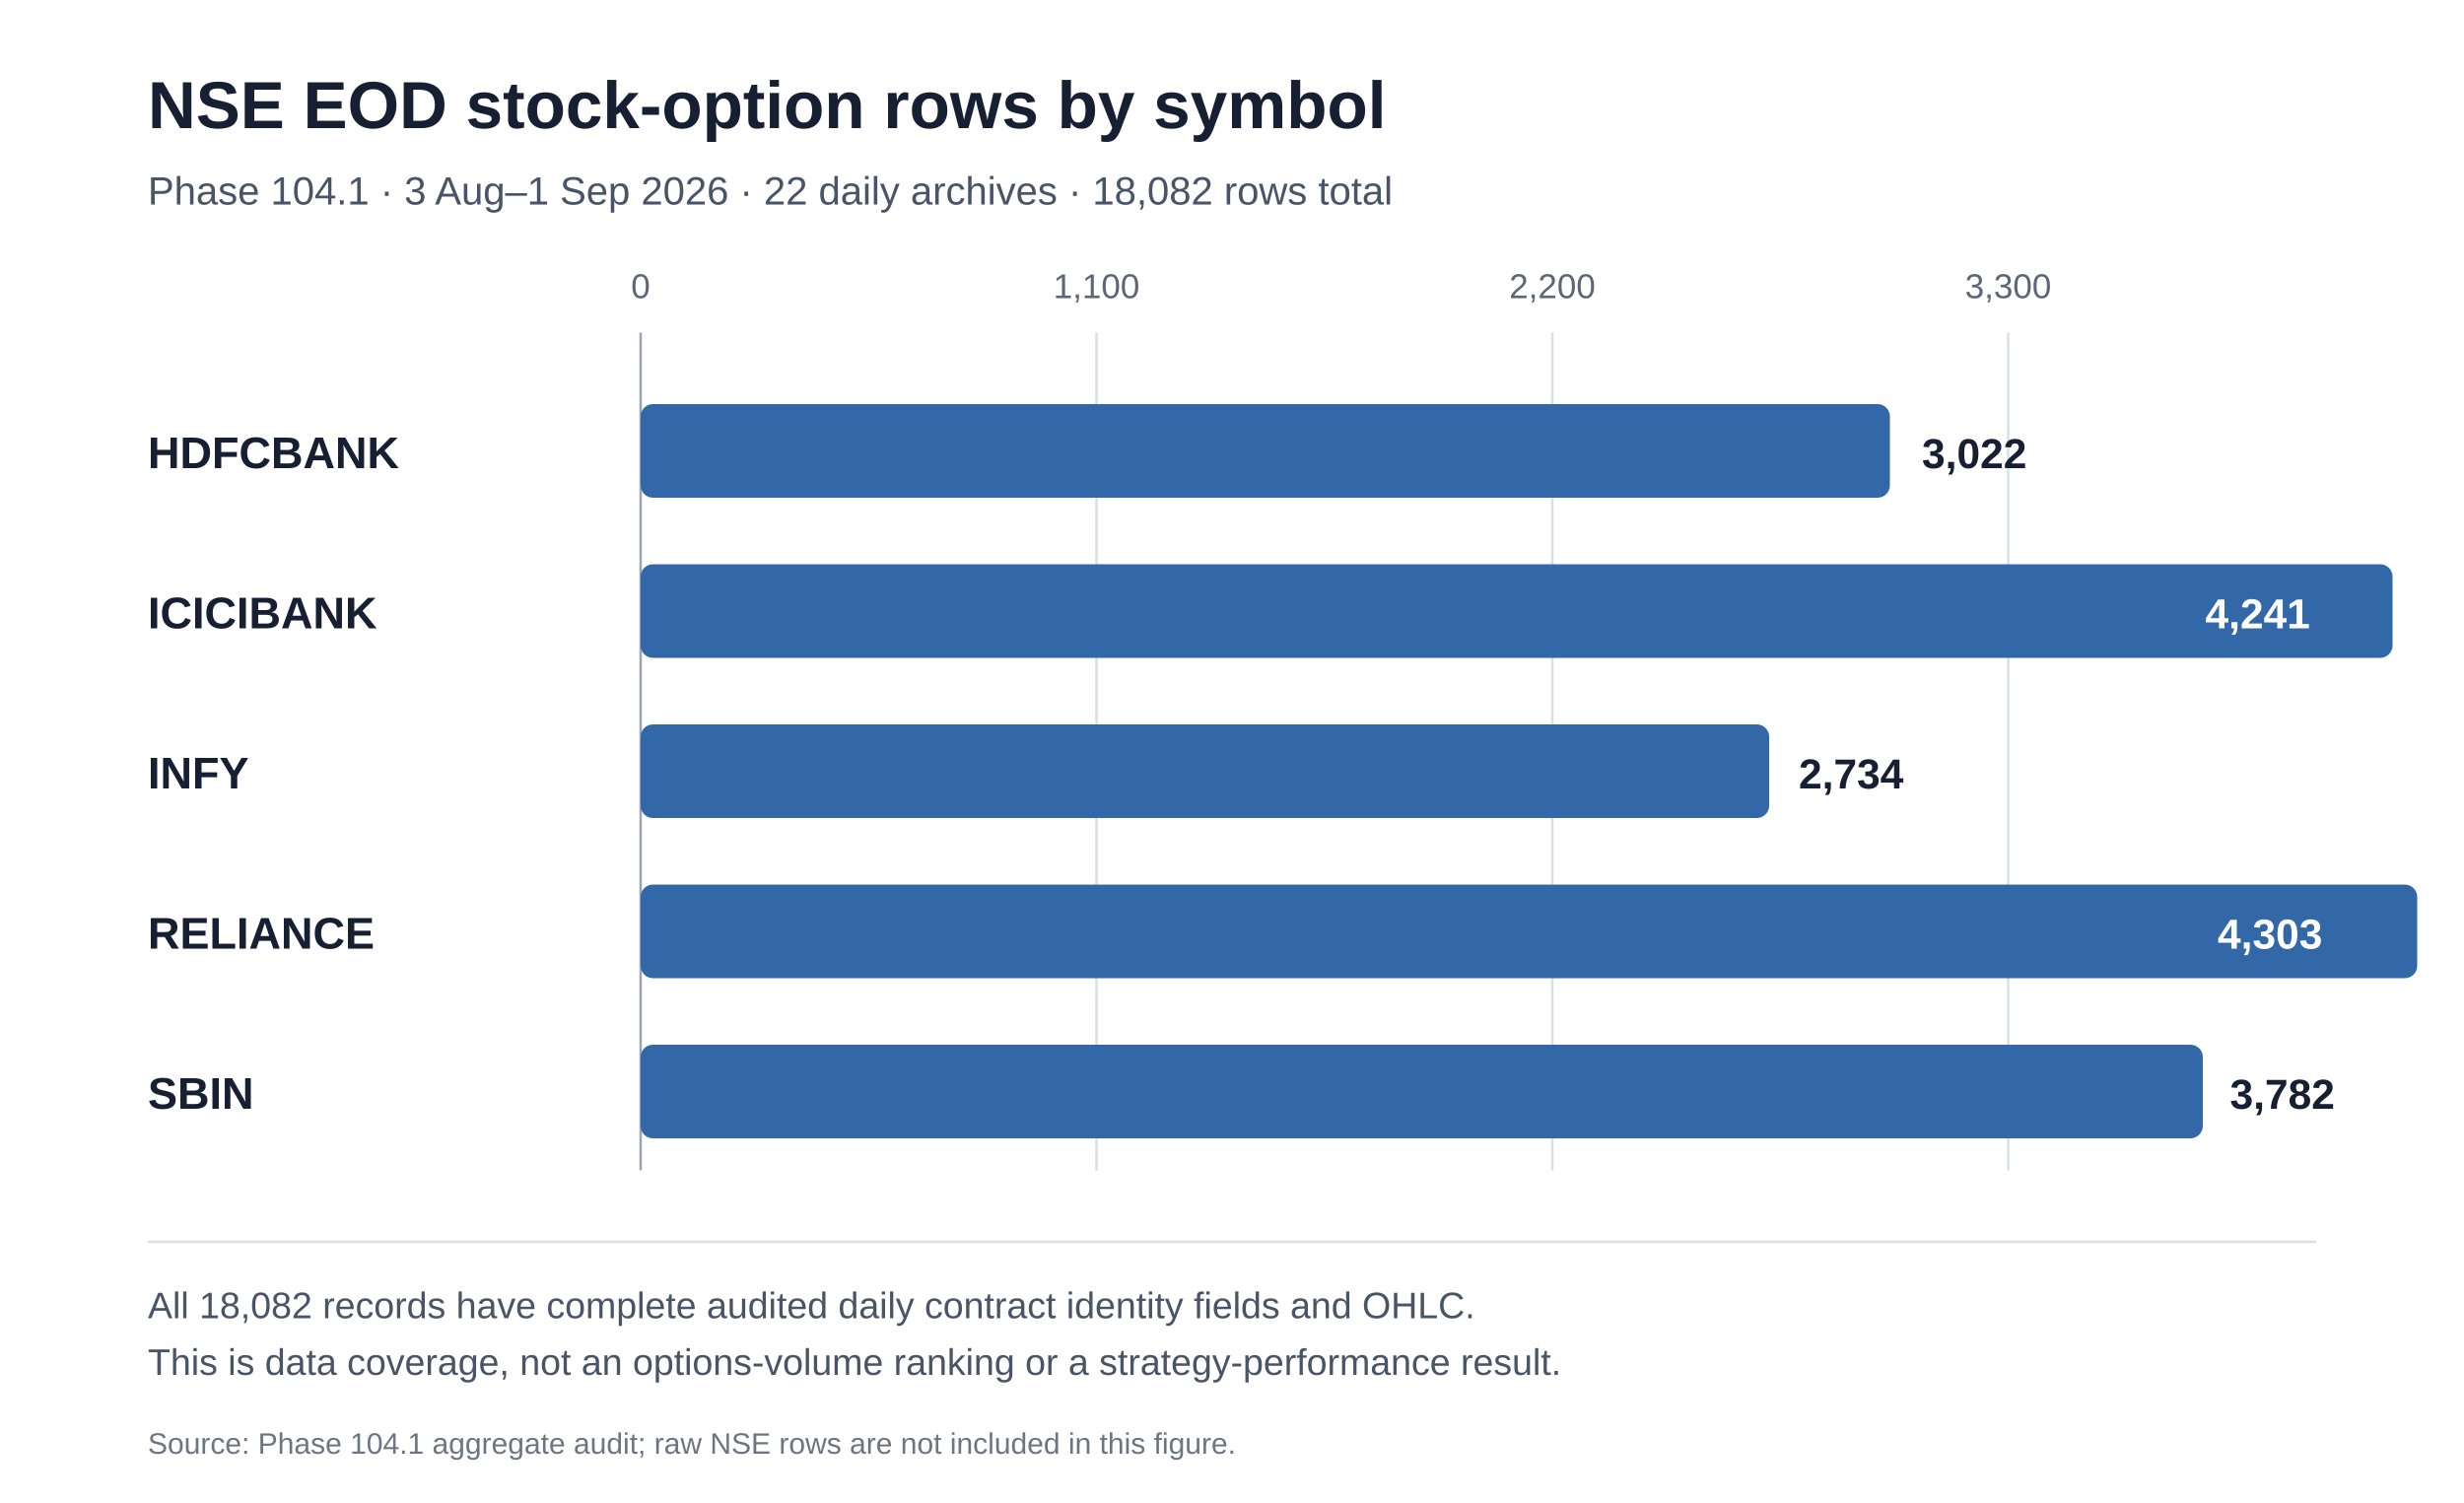
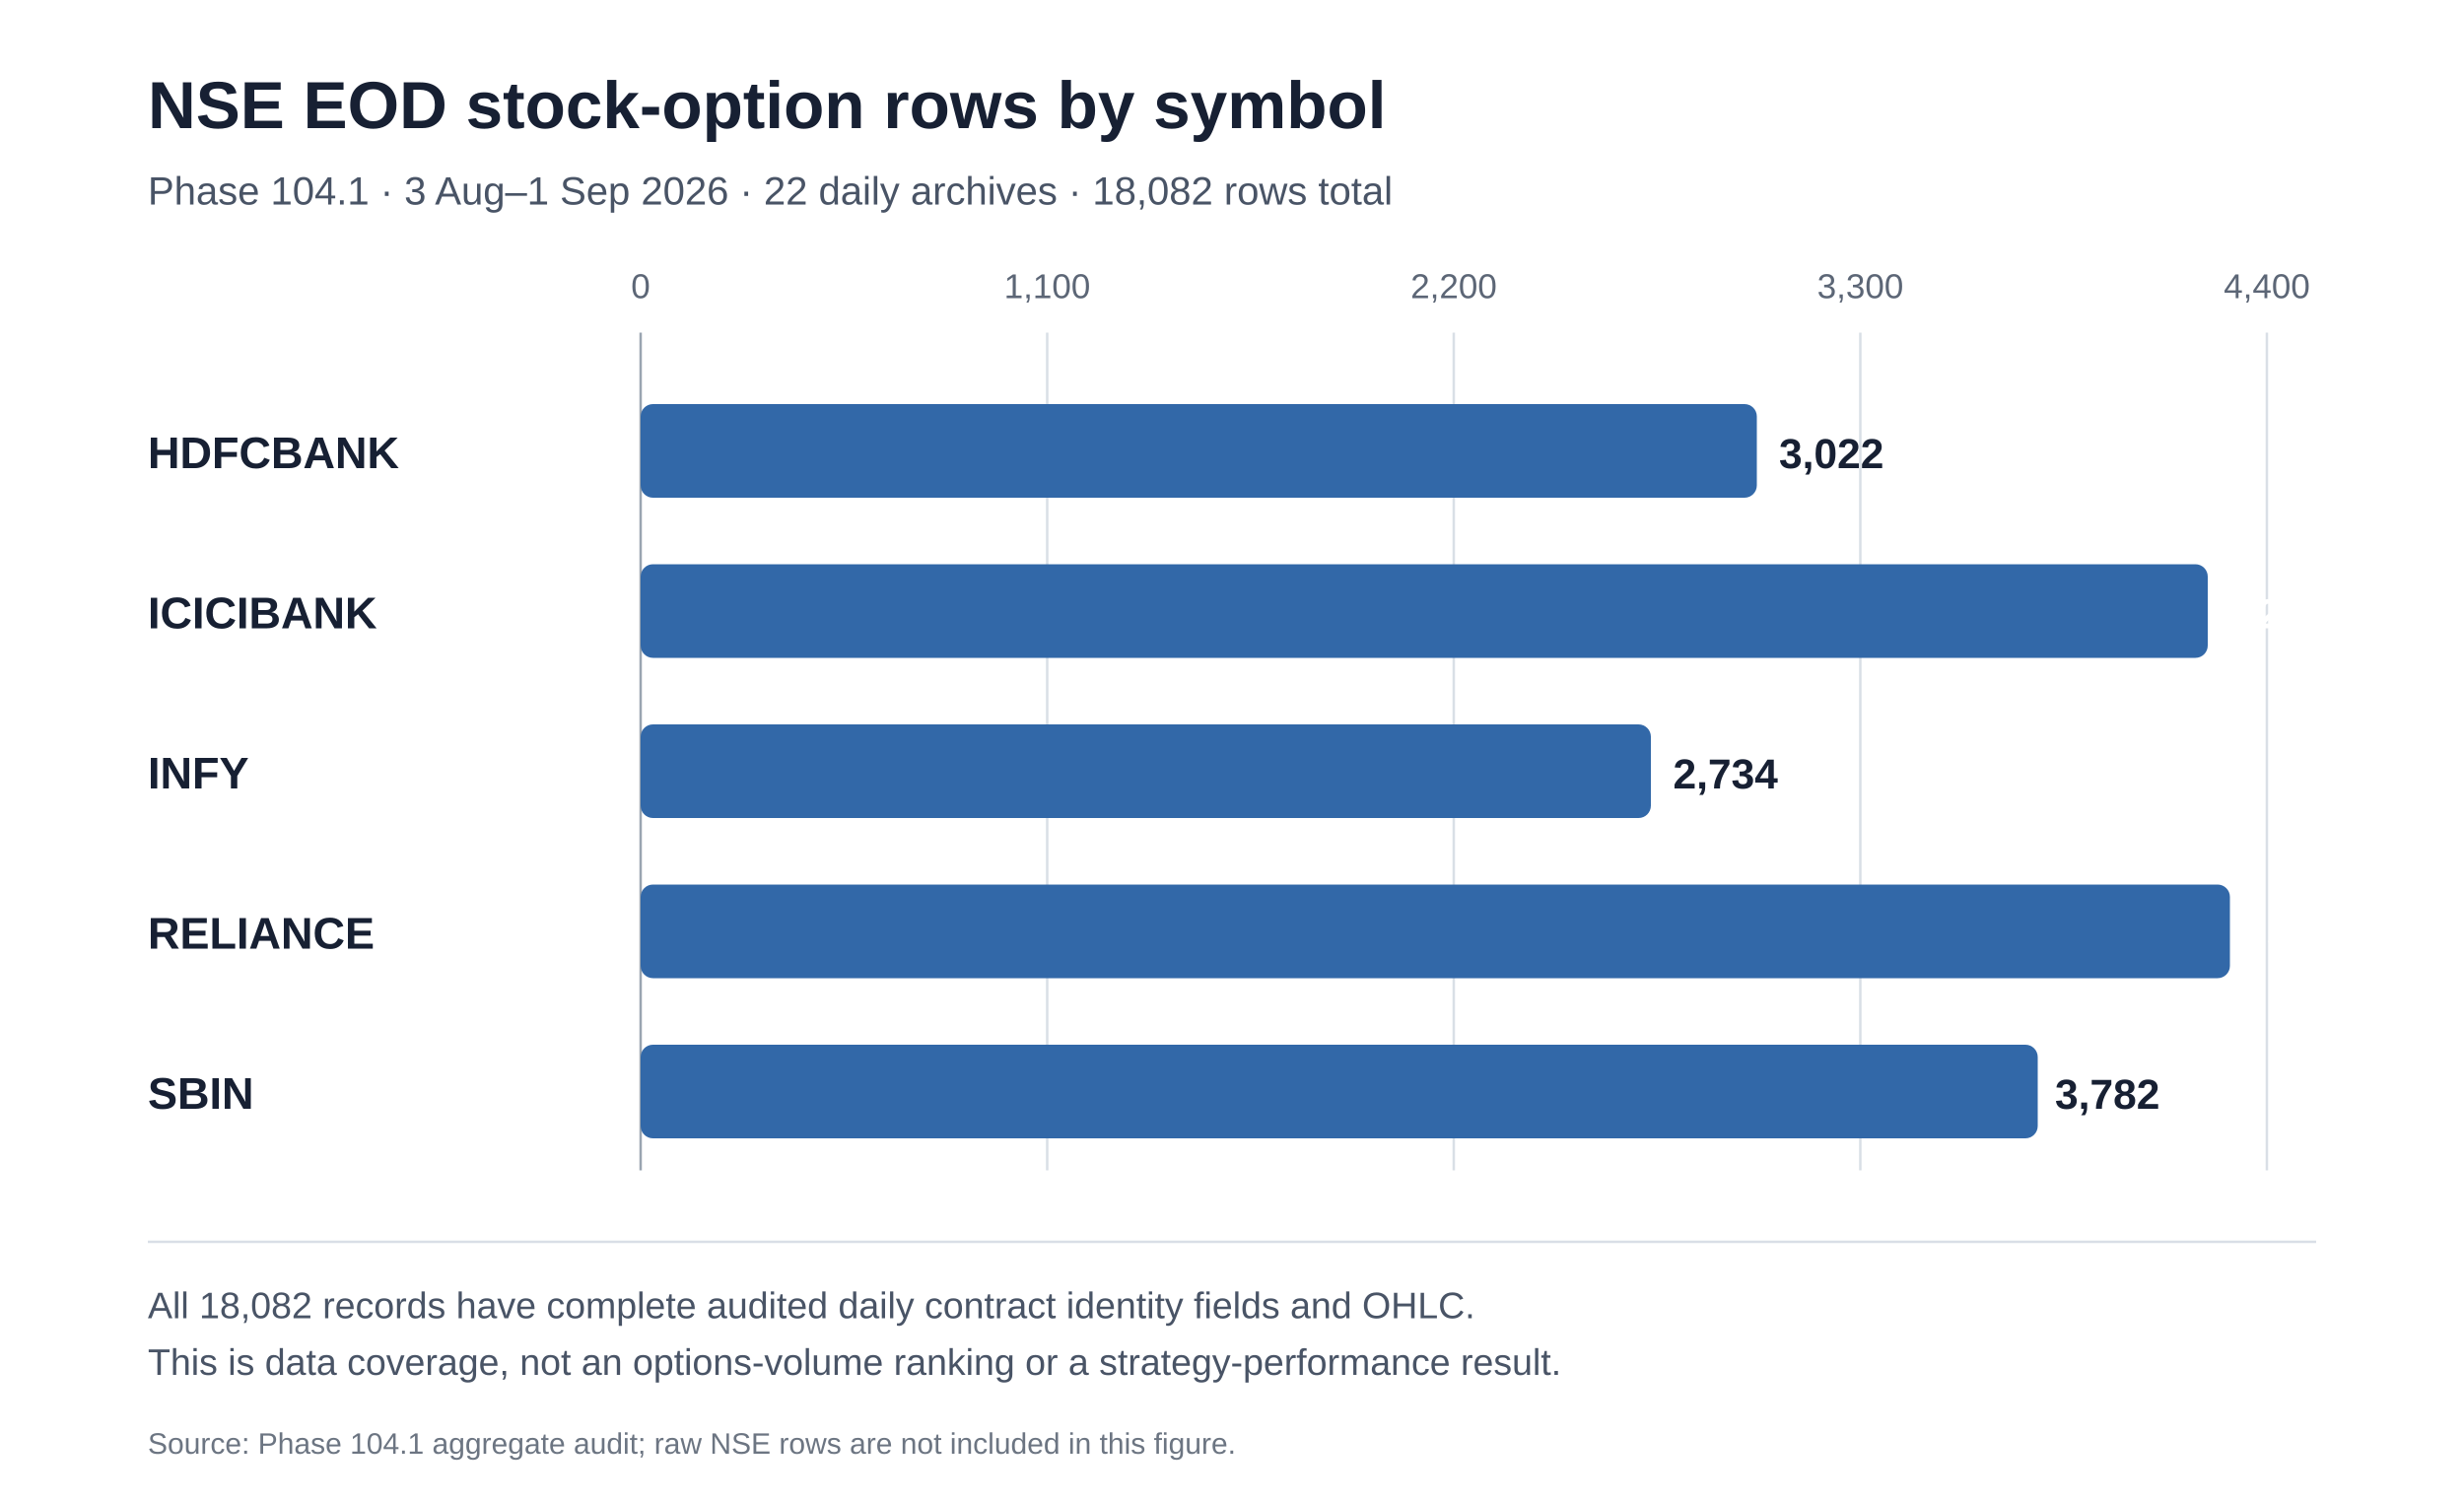
<svg xmlns="http://www.w3.org/2000/svg" width="1000" height="610" viewBox="0 0 1000 610" role="img" aria-labelledby="title desc">
  <rect width="1000" height="610" fill="#ffffff" />
  <text x="60" y="52" font-family="Arial, sans-serif" font-size="27" font-weight="700" fill="#172033">NSE EOD stock-option rows by symbol</text>
  <text x="60" y="83" font-family="Arial, sans-serif" font-size="16" fill="#495466">Phase 104.1 · 3 Aug–1 Sep 2026 · 22 daily archives · 18,082 rows total</text>
  <line x1="260" y1="135" x2="260" y2="475" stroke="#9aa5b1" stroke-width="1" />
-   <line x1="445" y1="135" x2="445" y2="475" stroke="#d9dfe6" stroke-width="1" />
-   <line x1="630" y1="135" x2="630" y2="475" stroke="#d9dfe6" stroke-width="1" />
-   <line x1="815" y1="135" x2="815" y2="475" stroke="#d9dfe6" stroke-width="1" />
+   <line x1="425" y1="135" x2="425" y2="475" stroke="#d9dfe6" stroke-width="1" />
+   <line x1="590" y1="135" x2="590" y2="475" stroke="#d9dfe6" stroke-width="1" />
+   <line x1="755" y1="135" x2="755" y2="475" stroke="#d9dfe6" stroke-width="1" />
+   <line x1="920" y1="135" x2="920" y2="475" stroke="#d9dfe6" stroke-width="1" />
  <text x="260" y="121" text-anchor="middle" font-family="Arial, sans-serif" font-size="14" fill="#5c6676">0</text>
-   <text x="445" y="121" text-anchor="middle" font-family="Arial, sans-serif" font-size="14" fill="#5c6676">1,100</text>
-   <text x="630" y="121" text-anchor="middle" font-family="Arial, sans-serif" font-size="14" fill="#5c6676">2,200</text>
-   <text x="815" y="121" text-anchor="middle" font-family="Arial, sans-serif" font-size="14" fill="#5c6676">3,300</text>
+   <text x="425" y="121" text-anchor="middle" font-family="Arial, sans-serif" font-size="14" fill="#5c6676">1,100</text>
+   <text x="590" y="121" text-anchor="middle" font-family="Arial, sans-serif" font-size="14" fill="#5c6676">2,200</text>
+   <text x="755" y="121" text-anchor="middle" font-family="Arial, sans-serif" font-size="14" fill="#5c6676">3,300</text>
+   <text x="920" y="121" text-anchor="middle" font-family="Arial, sans-serif" font-size="14" fill="#5c6676">4,400</text>
  <text x="60" y="190" font-family="Arial, sans-serif" font-size="18" font-weight="600" fill="#172033">HDFCBANK</text>
-   <rect x="260" y="164" width="507" height="38" rx="5" fill="#3268a8" />
-   <text x="780" y="190" font-family="Arial, sans-serif" font-size="17" font-weight="700" fill="#172033">3,022</text>
+   <rect x="260" y="164" width="453" height="38" rx="5" fill="#3268a8" />
+   <text x="722" y="190" font-family="Arial, sans-serif" font-size="17" font-weight="700" fill="#172033">3,022</text>
  <text x="60" y="255" font-family="Arial, sans-serif" font-size="18" font-weight="600" fill="#172033">ICICIBANK</text>
-   <rect x="260" y="229" width="711" height="38" rx="5" fill="#3268a8" />
-   <text x="895" y="255" font-family="Arial, sans-serif" font-size="17" font-weight="700" fill="#ffffff">4,241</text>
+   <rect x="260" y="229" width="636" height="38" rx="5" fill="#3268a8" />
+   <text x="902" y="255" font-family="Arial, sans-serif" font-size="17" font-weight="700" fill="#ffffff">4,241</text>
  <text x="60" y="320" font-family="Arial, sans-serif" font-size="18" font-weight="600" fill="#172033">INFY</text>
-   <rect x="260" y="294" width="458" height="38" rx="5" fill="#3268a8" />
-   <text x="730" y="320" font-family="Arial, sans-serif" font-size="17" font-weight="700" fill="#172033">2,734</text>
+   <rect x="260" y="294" width="410" height="38" rx="5" fill="#3268a8" />
+   <text x="679" y="320" font-family="Arial, sans-serif" font-size="17" font-weight="700" fill="#172033">2,734</text>
  <text x="60" y="385" font-family="Arial, sans-serif" font-size="18" font-weight="600" fill="#172033">RELIANCE</text>
-   <rect x="260" y="359" width="721" height="38" rx="5" fill="#3268a8" />
-   <text x="900" y="385" font-family="Arial, sans-serif" font-size="17" font-weight="700" fill="#ffffff">4,303</text>
+   <rect x="260" y="359" width="645" height="38" rx="5" fill="#3268a8" />
+   <text x="906" y="385" font-family="Arial, sans-serif" font-size="17" font-weight="700" fill="#ffffff">4,303</text>
  <text x="60" y="450" font-family="Arial, sans-serif" font-size="18" font-weight="600" fill="#172033">SBIN</text>
-   <rect x="260" y="424" width="634" height="38" rx="5" fill="#3268a8" />
-   <text x="905" y="450" font-family="Arial, sans-serif" font-size="17" font-weight="700" fill="#172033">3,782</text>
+   <rect x="260" y="424" width="567" height="38" rx="5" fill="#3268a8" />
+   <text x="834" y="450" font-family="Arial, sans-serif" font-size="17" font-weight="700" fill="#172033">3,782</text>
  <line x1="60" y1="504" x2="940" y2="504" stroke="#d9dfe6" />
  <text x="60" y="535" font-family="Arial, sans-serif" font-size="15" fill="#495466">All 18,082 records have complete audited daily contract identity fields and OHLC.</text>
  <text x="60" y="558" font-family="Arial, sans-serif" font-size="15" fill="#495466">This is data coverage, not an options-volume ranking or a strategy-performance result.</text>
  <text x="60" y="590" font-family="Arial, sans-serif" font-size="12" fill="#6c7582">Source: Phase 104.1 aggregate audit; raw NSE rows are not included in this figure.</text>
</svg>
